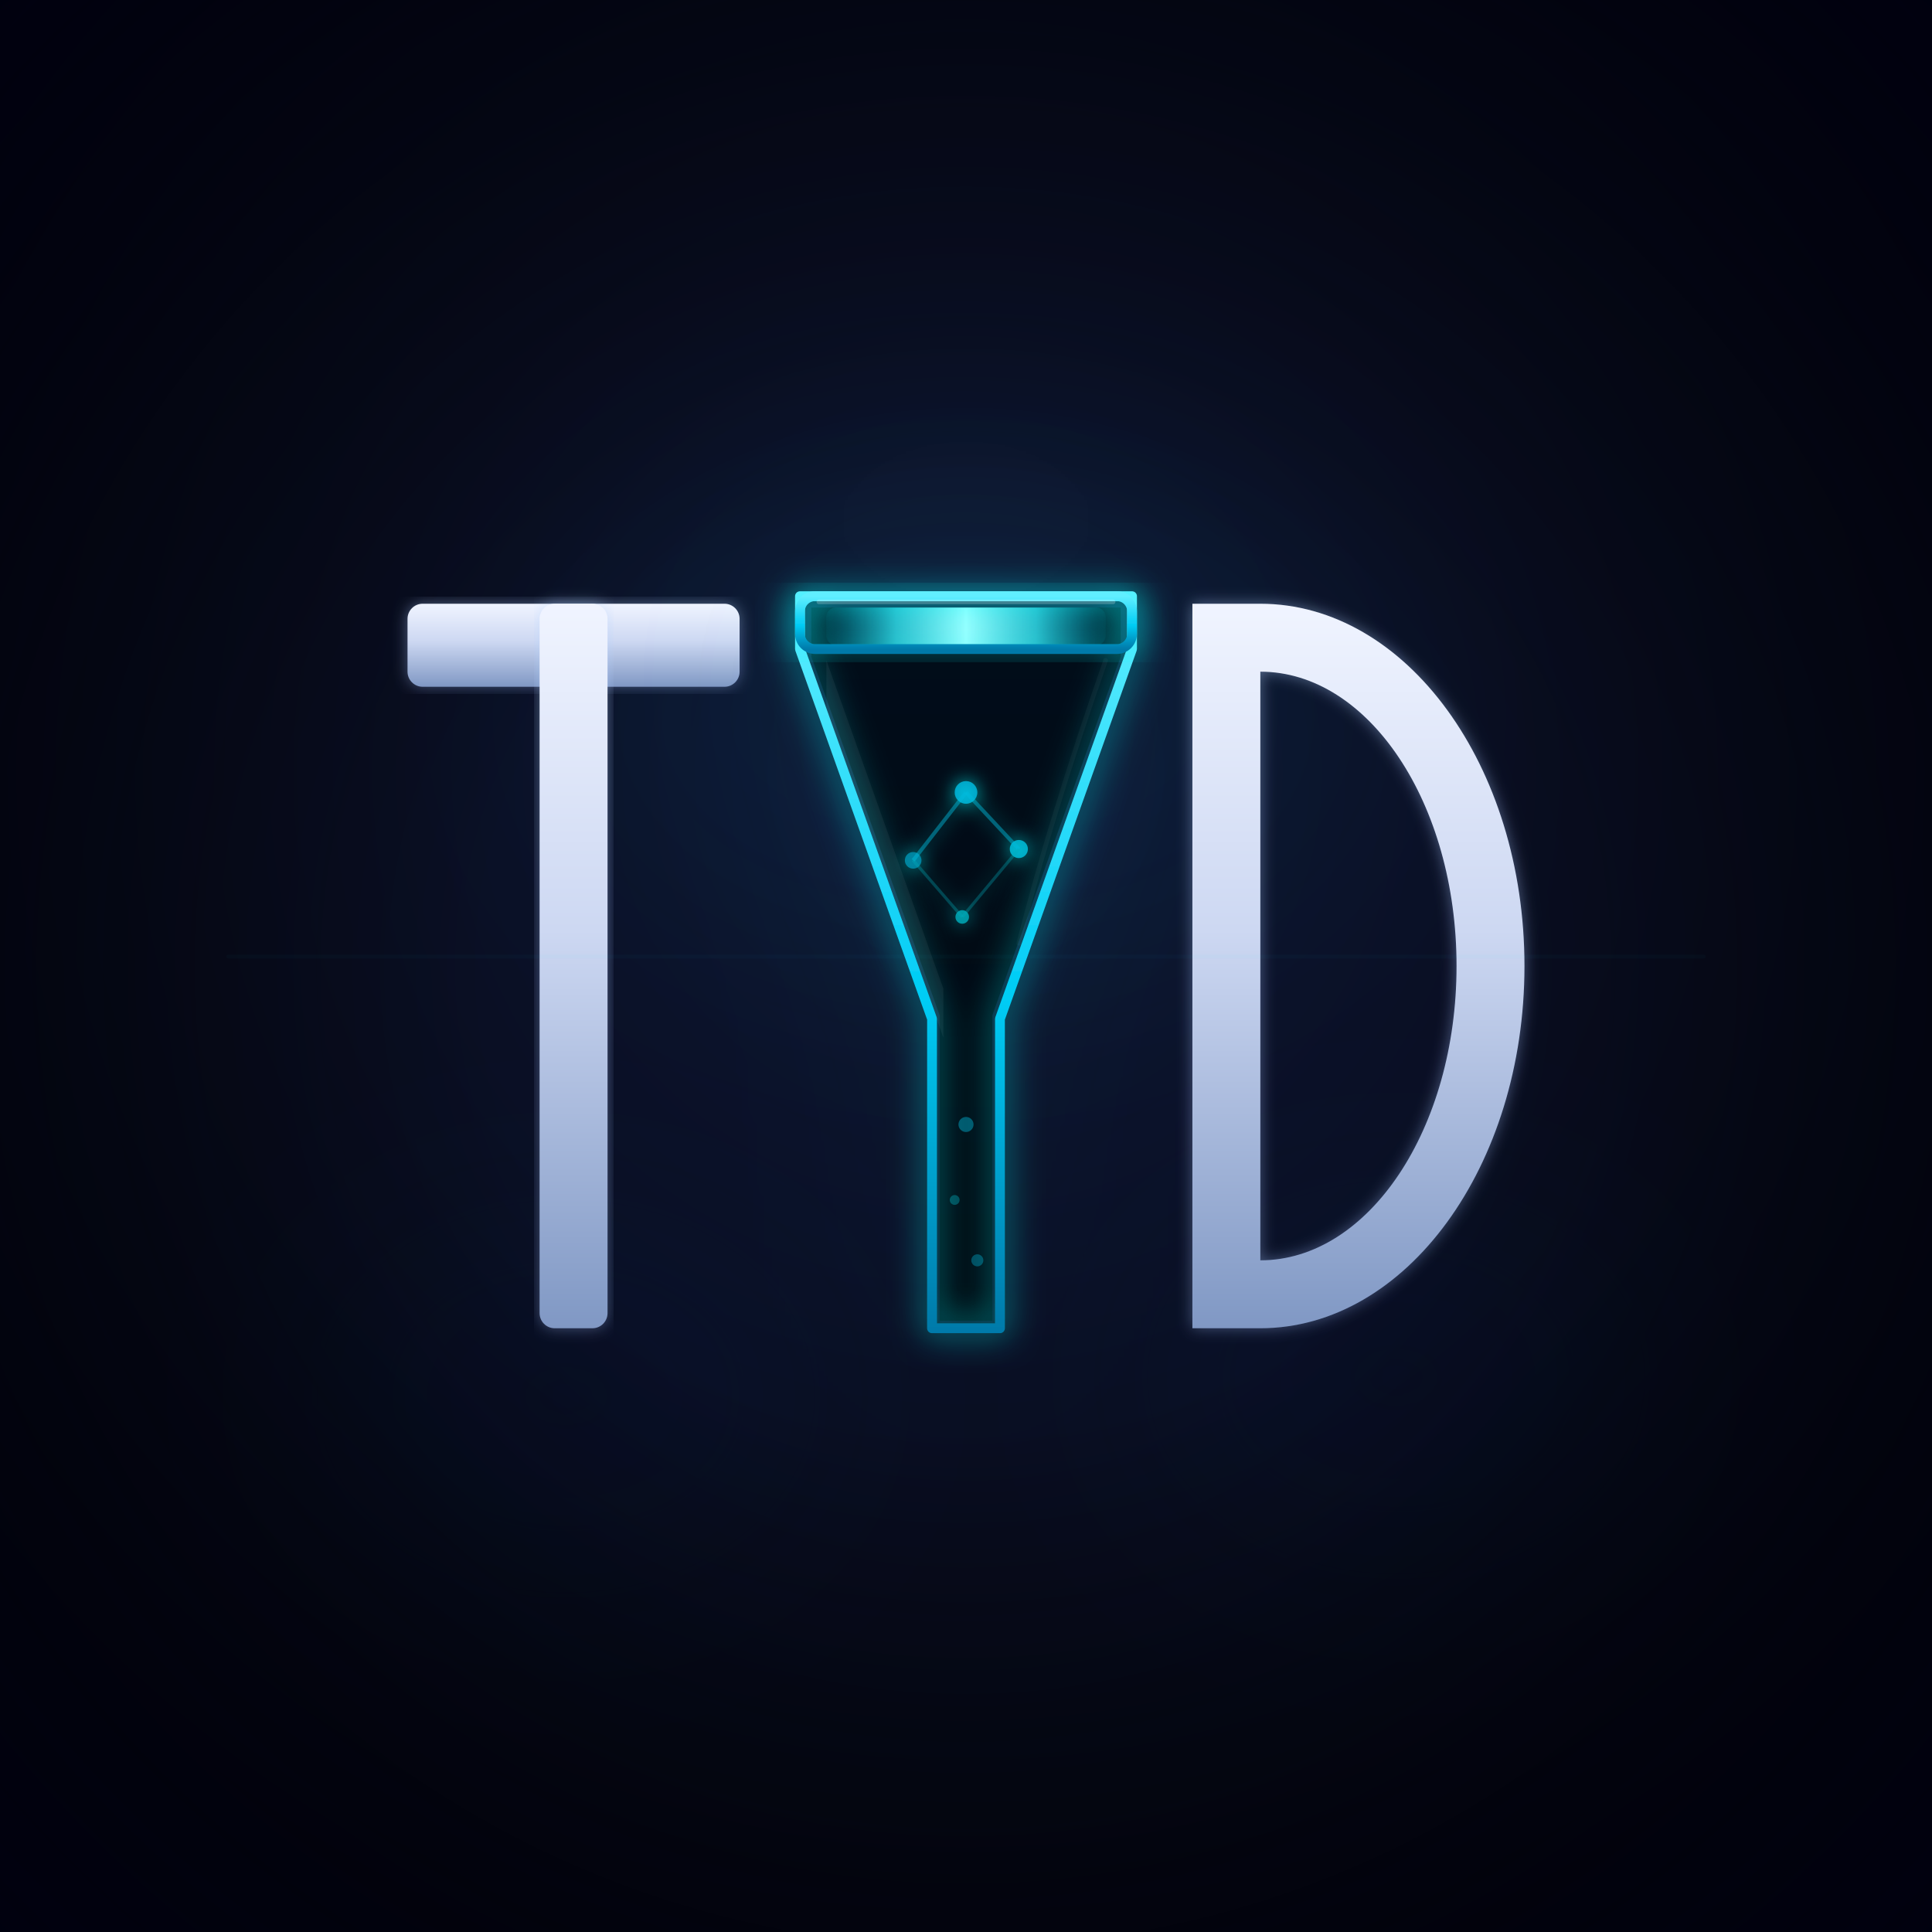
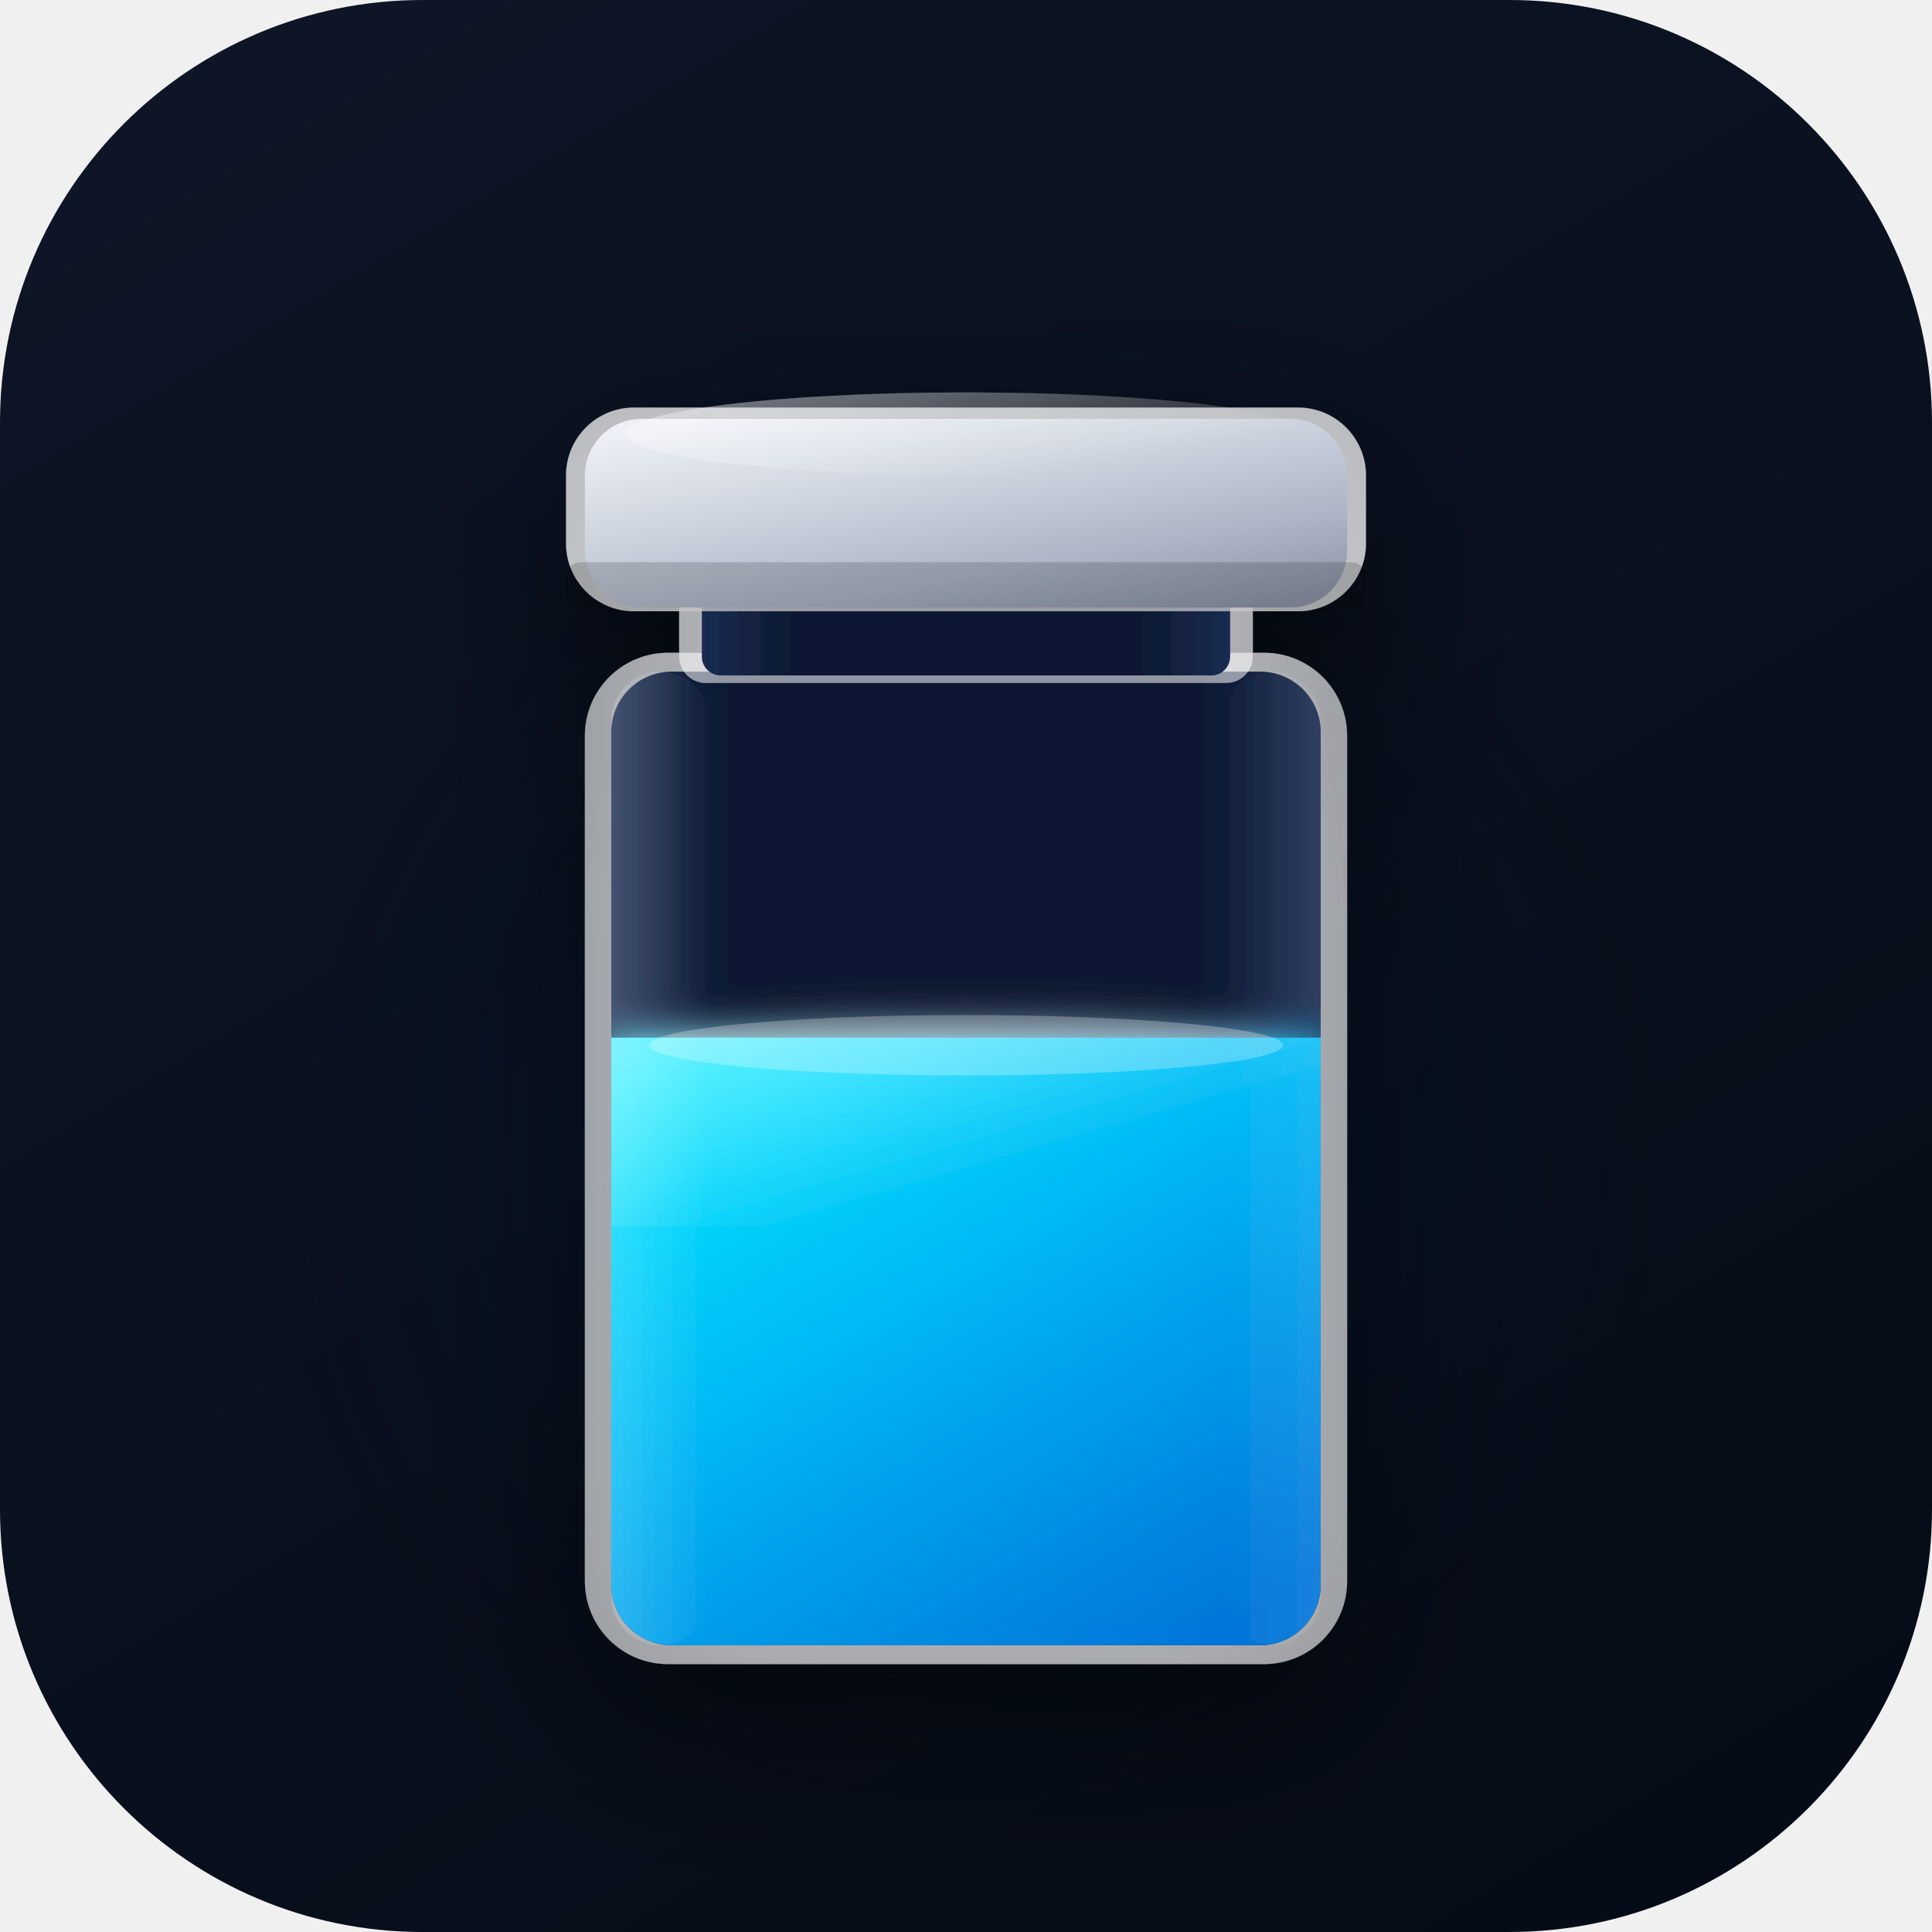
<svg xmlns="http://www.w3.org/2000/svg" viewBox="0 0 512 512" width="512" height="512">
  <defs>
-     <radialGradient id="bgr" cx="50%" cy="40%" r="65%">
-       <stop offset="0%" stop-color="#0e1633" />
-       <stop offset="100%" stop-color="#040610" />
+     <linearGradient id="bgG" x1="0.2" y1="0" x2="0.8" y2="1">
+       <stop offset="0%" stop-color="#0d1526" />
+       <stop offset="100%" stop-color="#060c17" />
+     </linearGradient>
+     <linearGradient id="capG" x1="0.15" y1="0" x2="0.85" y2="1">
+       <stop offset="0%" stop-color="#edf0f5" />
+       <stop offset="38%" stop-color="#cdd3de" />
+       <stop offset="72%" stop-color="#adb5c6" />
+       <stop offset="100%" stop-color="#8e96a8" />
+     </linearGradient>
+     <linearGradient id="capShine" x1="0.1" y1="0" x2="0.9" y2="0.6">
+       <stop offset="0%" stop-color="#ffffff" stop-opacity="0.40" />
+       <stop offset="100%" stop-color="#ffffff" stop-opacity="0" />
+     </linearGradient>
+     <linearGradient id="glassG" x1="0" y1="0.5" x2="1" y2="0.5">
+       <stop offset="0%" stop-color="#1a2c52" />
+       <stop offset="18%" stop-color="#0c1830" />
+       <stop offset="82%" stop-color="#0c1830" />
+       <stop offset="100%" stop-color="#1a2c52" />
+     </linearGradient>
+     <linearGradient id="liqG" x1="0.15" y1="0" x2="0.85" y2="1">
+       <stop offset="0%" stop-color="#00e8ff" />
+       <stop offset="42%" stop-color="#00b8f5" />
+       <stop offset="100%" stop-color="#0074d9" />
+     </linearGradient>
+     <linearGradient id="liqShineG" x1="0.1" y1="0" x2="0.7" y2="0.55">
+       <stop offset="0%" stop-color="#ffffff" stop-opacity="0.38" />
+       <stop offset="100%" stop-color="#ffffff" stop-opacity="0" />
+     </linearGradient>
+     <linearGradient id="reflL" x1="0" y1="0.5" x2="1" y2="0.5">
+       <stop offset="0%" stop-color="#ffffff" stop-opacity="0.18" />
+       <stop offset="100%" stop-color="#ffffff" stop-opacity="0" />
+     </linearGradient>
+     <linearGradient id="reflR" x1="0" y1="0.5" x2="1" y2="0.5">
+       <stop offset="0%" stop-color="#ffffff" stop-opacity="0" />
+       <stop offset="100%" stop-color="#ffffff" stop-opacity="0.09" />
+     </linearGradient>
+     <radialGradient id="ambientG" cx="50%" cy="60%" r="38%">
+       <stop offset="0%" stop-color="#0055bb" stop-opacity="0.28" />
+       <stop offset="100%" stop-color="#000000" stop-opacity="0" />
    </radialGradient>
-     <radialGradient id="vig" cx="50%" cy="50%" r="70%">
-       <stop offset="35%" stop-color="transparent" />
-       <stop offset="100%" stop-color="#00000f" stop-opacity="0.88" />
-     </radialGradient>
-     <linearGradient id="ltg" x1="0%" y1="0%" x2="0%" y2="100%">
-       <stop offset="0%" stop-color="#f0f4ff" />
-       <stop offset="45%" stop-color="#cdd8f2" />
-       <stop offset="100%" stop-color="#8098c4" />
-     </linearGradient>
-     <linearGradient id="fsg" x1="0%" y1="0%" x2="0%" y2="100%">
-       <stop offset="0%" stop-color="#60eeff" />
-       <stop offset="55%" stop-color="#00ccf5" />
-       <stop offset="100%" stop-color="#007aaa" />
-     </linearGradient>
-     <linearGradient id="liq" x1="0%" y1="0%" x2="100%" y2="0%">
-       <stop offset="0%" stop-color="#00ccf5" stop-opacity="0.05" />
-       <stop offset="25%" stop-color="#40eeff" stop-opacity="0.75" />
-       <stop offset="50%" stop-color="#aaffff" stop-opacity="1.0" />
-       <stop offset="75%" stop-color="#40eeff" stop-opacity="0.75" />
-       <stop offset="100%" stop-color="#00ccf5" stop-opacity="0.05" />
-     </linearGradient>
-     <linearGradient id="ifg" x1="0%" y1="0%" x2="0%" y2="100%">
-       <stop offset="0%" stop-color="#010d1a" />
-       <stop offset="100%" stop-color="#000810" />
-     </linearGradient>
-     <filter id="bokeh" x="-60%" y="-60%" width="220%" height="220%">
-       <feGaussianBlur stdDeviation="28" />
+     <filter id="vialShad" x="-20%" y="-10%" width="140%" height="130%">
+       <feDropShadow dx="0" dy="14" stdDeviation="24" flood-color="#000000" flood-opacity="0.65" />
    </filter>
-     <filter id="cglow" x="-25%" y="-25%" width="150%" height="150%">
-       <feGaussianBlur in="SourceGraphic" stdDeviation="4.5" result="blur" />
-       <feColorMatrix in="blur" type="matrix" values="0 0 0 0 0   0 0.85 0 0 0.85   0 0 0 0 1   0 0 0 0.75 0" result="cyan" />
+     <filter id="liqGlow" x="-8%" y="-8%" width="116%" height="116%">
+       <feGaussianBlur stdDeviation="5" result="b" />
      <feMerge>
-         <feMergeNode in="cyan" />
+         <feMergeNode in="b" />
        <feMergeNode in="SourceGraphic" />
      </feMerge>
    </filter>
-     <filter id="tglow" x="-8%" y="-8%" width="116%" height="116%">
-       <feGaussianBlur in="SourceGraphic" stdDeviation="2" result="blur" />
-       <feColorMatrix in="blur" type="matrix" values="0.3 0 0 0 0.2   0.4 0 0 0 0.3   0.8 0 0 0 0.55   0 0 0 0.45 0" result="tg" />
-       <feMerge>
-         <feMergeNode in="tg" />
-         <feMergeNode in="SourceGraphic" />
-       </feMerge>
-     </filter>
-     <filter id="mglow" x="-60%" y="-60%" width="220%" height="220%">
-       <feGaussianBlur in="SourceGraphic" stdDeviation="2.5" result="blur" />
-       <feColorMatrix in="blur" type="matrix" values="0 0 0 0 0   0 0.9 0 0 0.9   0 0 0 0 1   0 0 0 1 0" result="c" />
-       <feMerge>
-         <feMergeNode in="c" />
-         <feMergeNode in="SourceGraphic" />
-       </feMerge>
-     </filter>
+     <clipPath id="bodyClip">
+       <rect x="162" y="178" width="188" height="258" rx="16" ry="16" />
+     </clipPath>
  </defs>
-   <rect width="512" height="512" fill="#07091a" />
-   <rect width="512" height="512" fill="url(#bgr)" />
-   <ellipse cx="256" cy="190" rx="110" ry="70" fill="#00ccf5" opacity="0.038" filter="url(#bokeh)" />
-   <ellipse cx="150" cy="370" rx="70" ry="50" fill="#0044aa" opacity="0.055" filter="url(#bokeh)" />
-   <ellipse cx="370" cy="365" rx="70" ry="50" fill="#0044aa" opacity="0.055" filter="url(#bokeh)" />
-   <rect width="512" height="512" fill="url(#vig)" />
-   <rect x="108" y="160" width="88" height="22" rx="4" fill="url(#ltg)" filter="url(#tglow)" />
-   <rect x="143" y="160" width="18" height="192" rx="4" fill="url(#ltg)" filter="url(#tglow)" />
-   <path d="M 212 158 H 300 V 172 L 265 270 V 352 H 247 V 270 L 212 172 Z" fill="#00ccf5" opacity="0.07" filter="url(#bokeh)" />
-   <path d="M 215 161 H 297 V 174 L 263 269 V 350 H 249 V 269 L 215 174 Z" fill="url(#ifg)" />
-   <rect x="219" y="161" width="74" height="10" rx="2.5" fill="url(#liq)" />
-   <path d="M 219 175 L 250 262 V 275 L 219 188 Z" fill="white" opacity="0.055" />
-   <path d="M 293 175 Q 278 218 270 250" fill="none" stroke="white" stroke-width="1.2" opacity="0.04" stroke-linecap="round" />
-   <g filter="url(#mglow)">
-     <circle cx="256" cy="210" r="3" fill="#00ccf5" opacity="0.72" />
-     <circle cx="242" cy="228" r="2.2" fill="#00aad4" opacity="0.62" />
-     <circle cx="270" cy="225" r="2.4" fill="#00ddff" opacity="0.68" />
-     <circle cx="255" cy="243" r="1.8" fill="#00eeff" opacity="0.55" />
-     <line x1="256" y1="210" x2="242" y2="228" stroke="#00bbdd" stroke-width="1" opacity="0.45" />
-     <line x1="256" y1="210" x2="270" y2="225" stroke="#00bbdd" stroke-width="1" opacity="0.45" />
-     <line x1="242" y1="228" x2="255" y2="243" stroke="#00aabb" stroke-width="0.8" opacity="0.32" />
-     <line x1="270" y1="225" x2="255" y2="243" stroke="#00aabb" stroke-width="0.8" opacity="0.32" />
+   <rect width="512" height="512" rx="112" ry="112" fill="url(#bgG)" />
+   <rect width="512" height="512" rx="112" ry="112" fill="url(#ambientG)" />
+   <g filter="url(#vialShad)">
+     <rect x="155" y="173" width="202" height="268" rx="22" ry="22" fill="rgba(255,255,255,0.55)" />
+     <rect x="162" y="178" width="188" height="258" rx="16" ry="16" fill="url(#glassG)" />
+     <g clip-path="url(#bodyClip)" filter="url(#liqGlow)">
+       <rect x="162" y="275" width="188" height="161" fill="url(#liqG)" />
+       <rect x="162" y="275" width="188" height="50" fill="url(#liqShineG)" />
+       <ellipse cx="256" cy="277" rx="84" ry="8" fill="rgba(255,255,255,0.26)" />
+     </g>
+     <rect x="162" y="178" width="26" height="258" rx="13" ry="13" fill="url(#reflL)" />
+     <rect x="324" y="178" width="26" height="258" rx="13" ry="13" fill="url(#reflR)" />
+     <rect x="180" y="147" width="152" height="34" rx="7" ry="7" fill="rgba(255,255,255,0.55)" />
+     <rect x="186" y="151" width="140" height="28" rx="5" ry="5" fill="url(#glassG)" />
+     <rect x="150" y="108" width="212" height="54" rx="18" ry="18" fill="rgba(255,255,255,0.70)" />
+     <rect x="155" y="111" width="202" height="50" rx="15" ry="15" fill="url(#capG)" />
+     <ellipse cx="256" cy="115" rx="90" ry="11" fill="url(#capShine)" />
+     <rect x="150" y="149" width="212" height="13" rx="4" ry="4" fill="rgba(0,0,0,0.16)" />
  </g>
-   <circle cx="256" cy="298" r="2" fill="#00ccf5" opacity="0.38" />
-   <circle cx="253" cy="318" r="1.3" fill="#00eeff" opacity="0.28" />
-   <circle cx="259" cy="334" r="1.6" fill="#00ccf5" opacity="0.32" />
-   <path d="M 212 158 H 300 V 172 L 265 270 V 352 H 247 V 270 L 212 172 Z" fill="none" stroke="url(#fsg)" stroke-width="2.6" stroke-linejoin="round" filter="url(#cglow)" />
-   <rect x="212" y="158" width="88" height="14" rx="4" fill="none" stroke="url(#fsg)" stroke-width="2.6" filter="url(#cglow)" />
-   <line x1="217" y1="159.5" x2="295" y2="159.5" stroke="rgba(255,255,255,0.22)" stroke-width="1.2" stroke-linecap="round" />
-   <g fill-rule="evenodd" fill="url(#ltg)" filter="url(#tglow)">
-     <path d="     M 316 160 H 334     A 70 96 0 0 1 334 352     H 316 Z     M 334 178     A 52 78 0 0 1 334 334     Z   " />
-   </g>
-   <ellipse cx="256" cy="138" rx="38" ry="10" fill="white" opacity="0.022" filter="url(#bokeh)" />
-   <rect x="60" y="253" width="392" height="1" fill="rgba(0,204,245,0.025)" rx="0.5" />
</svg>
